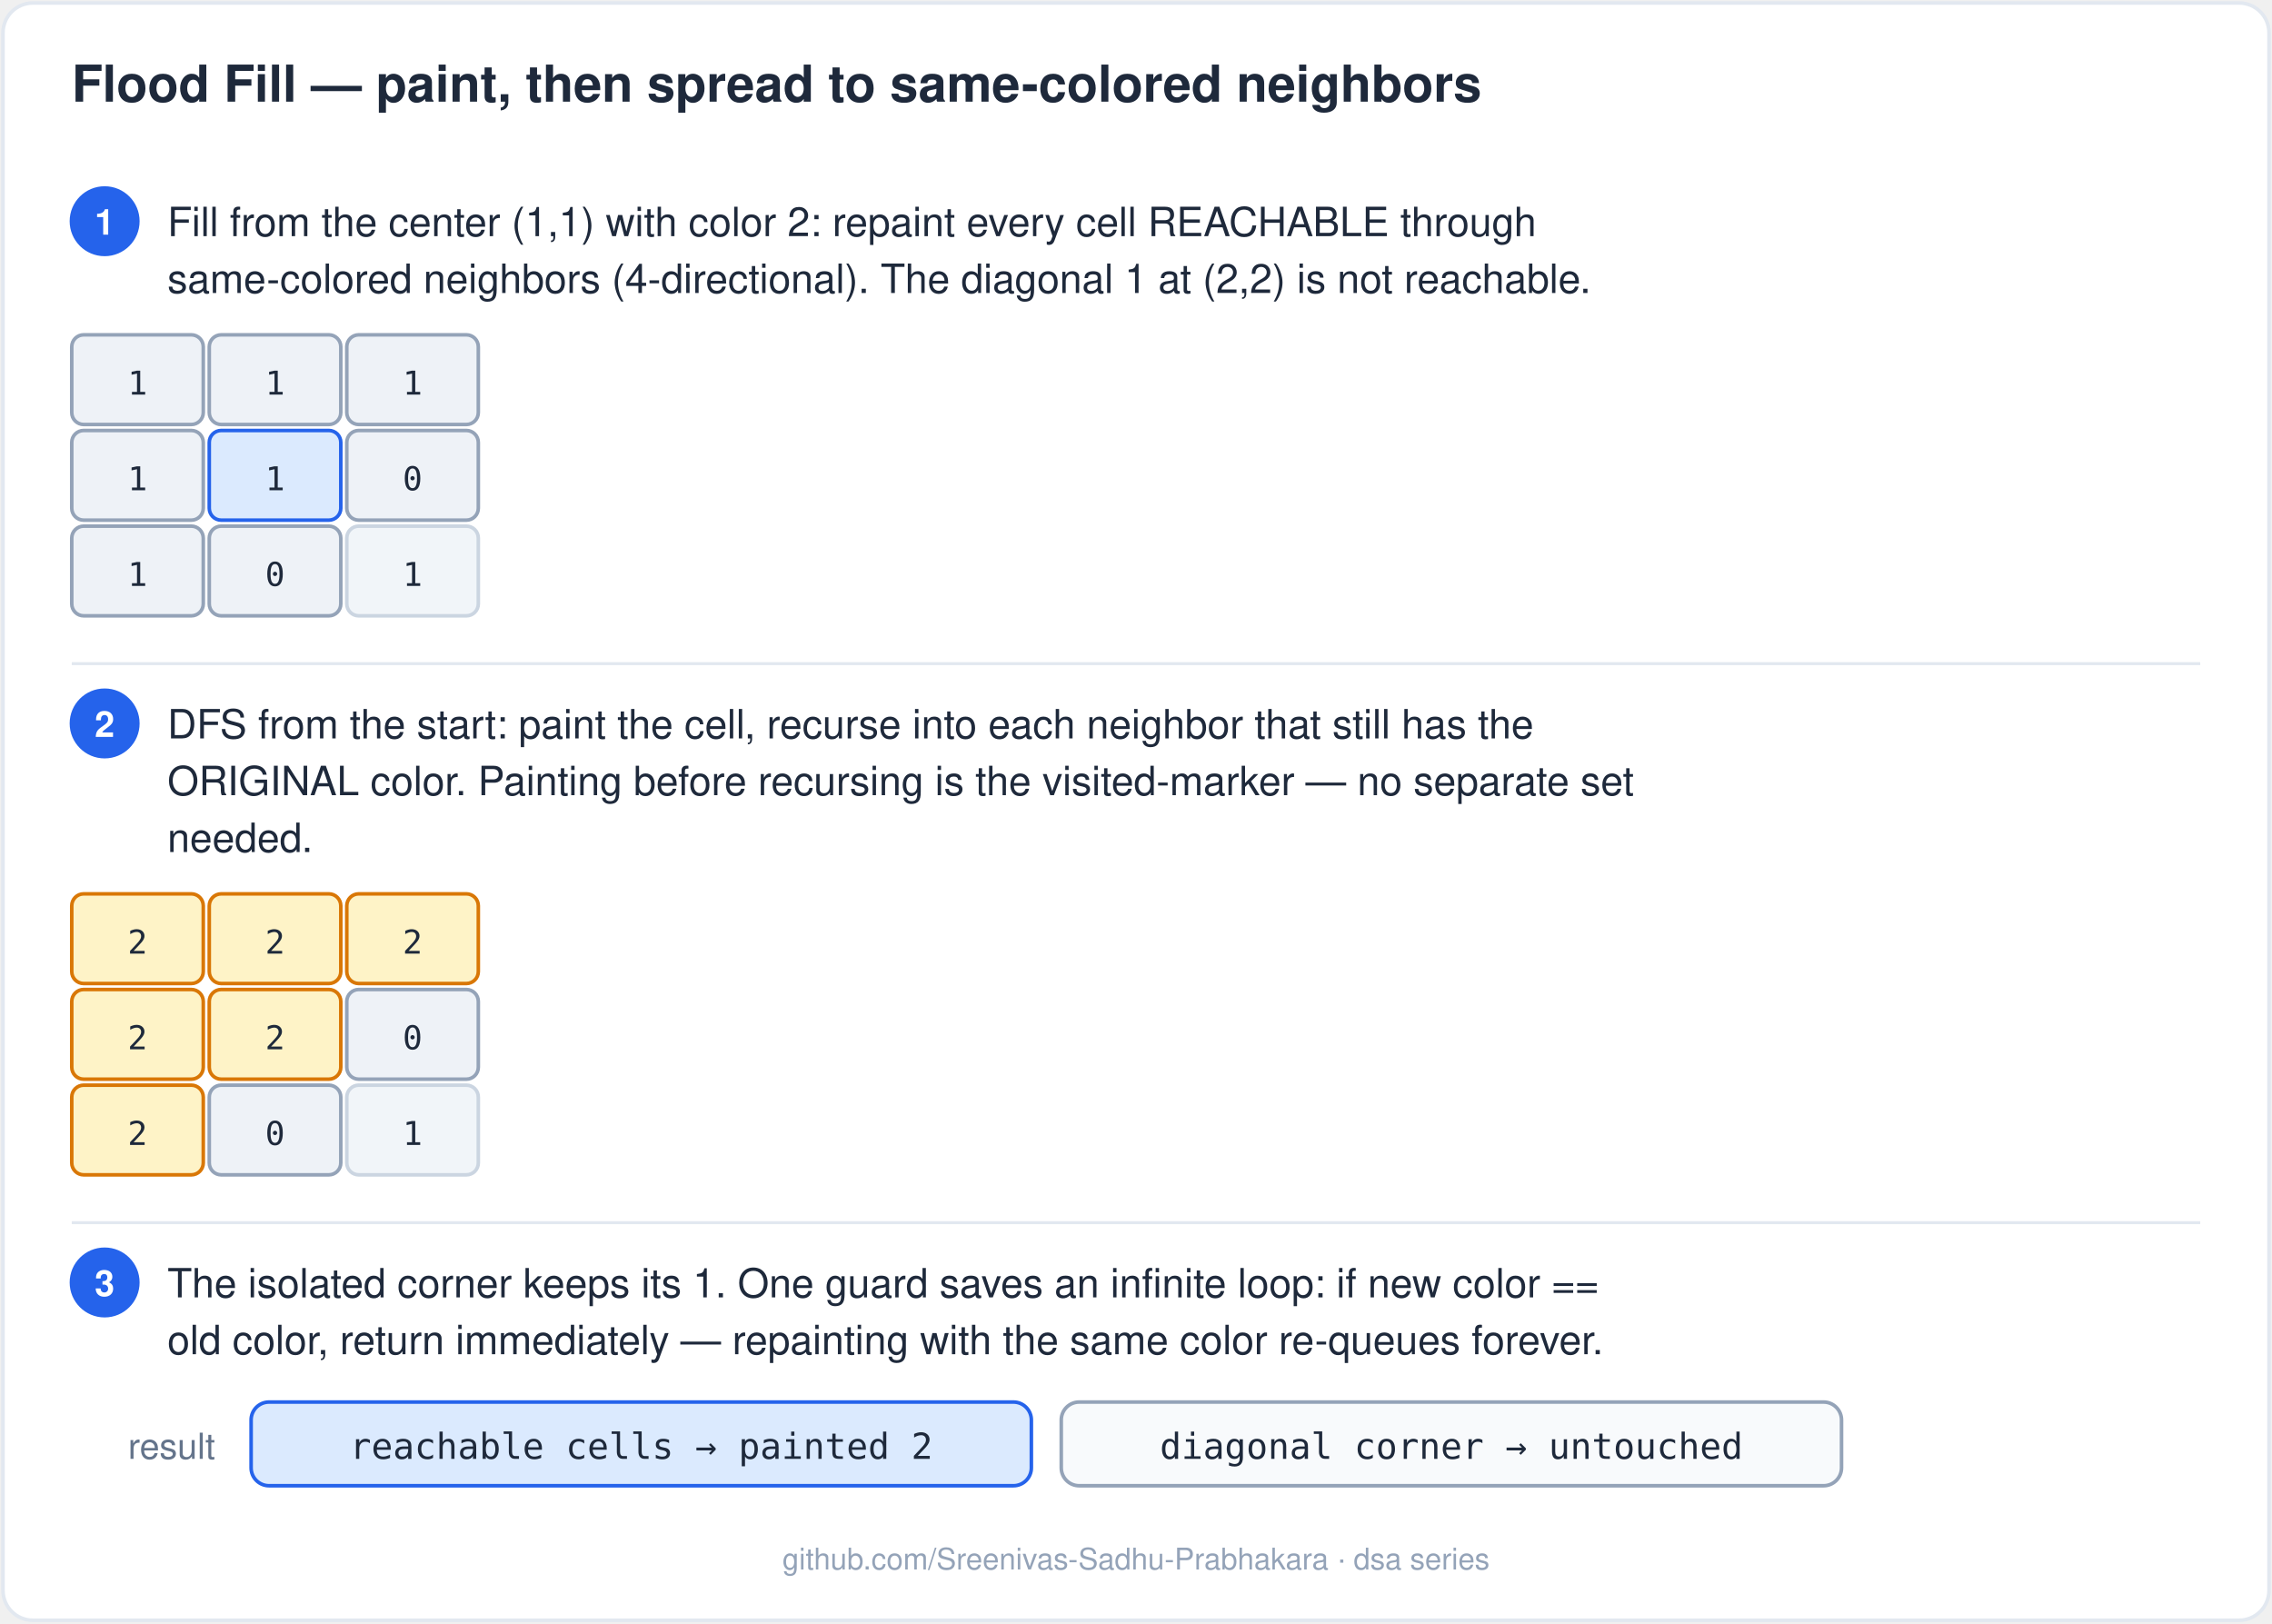
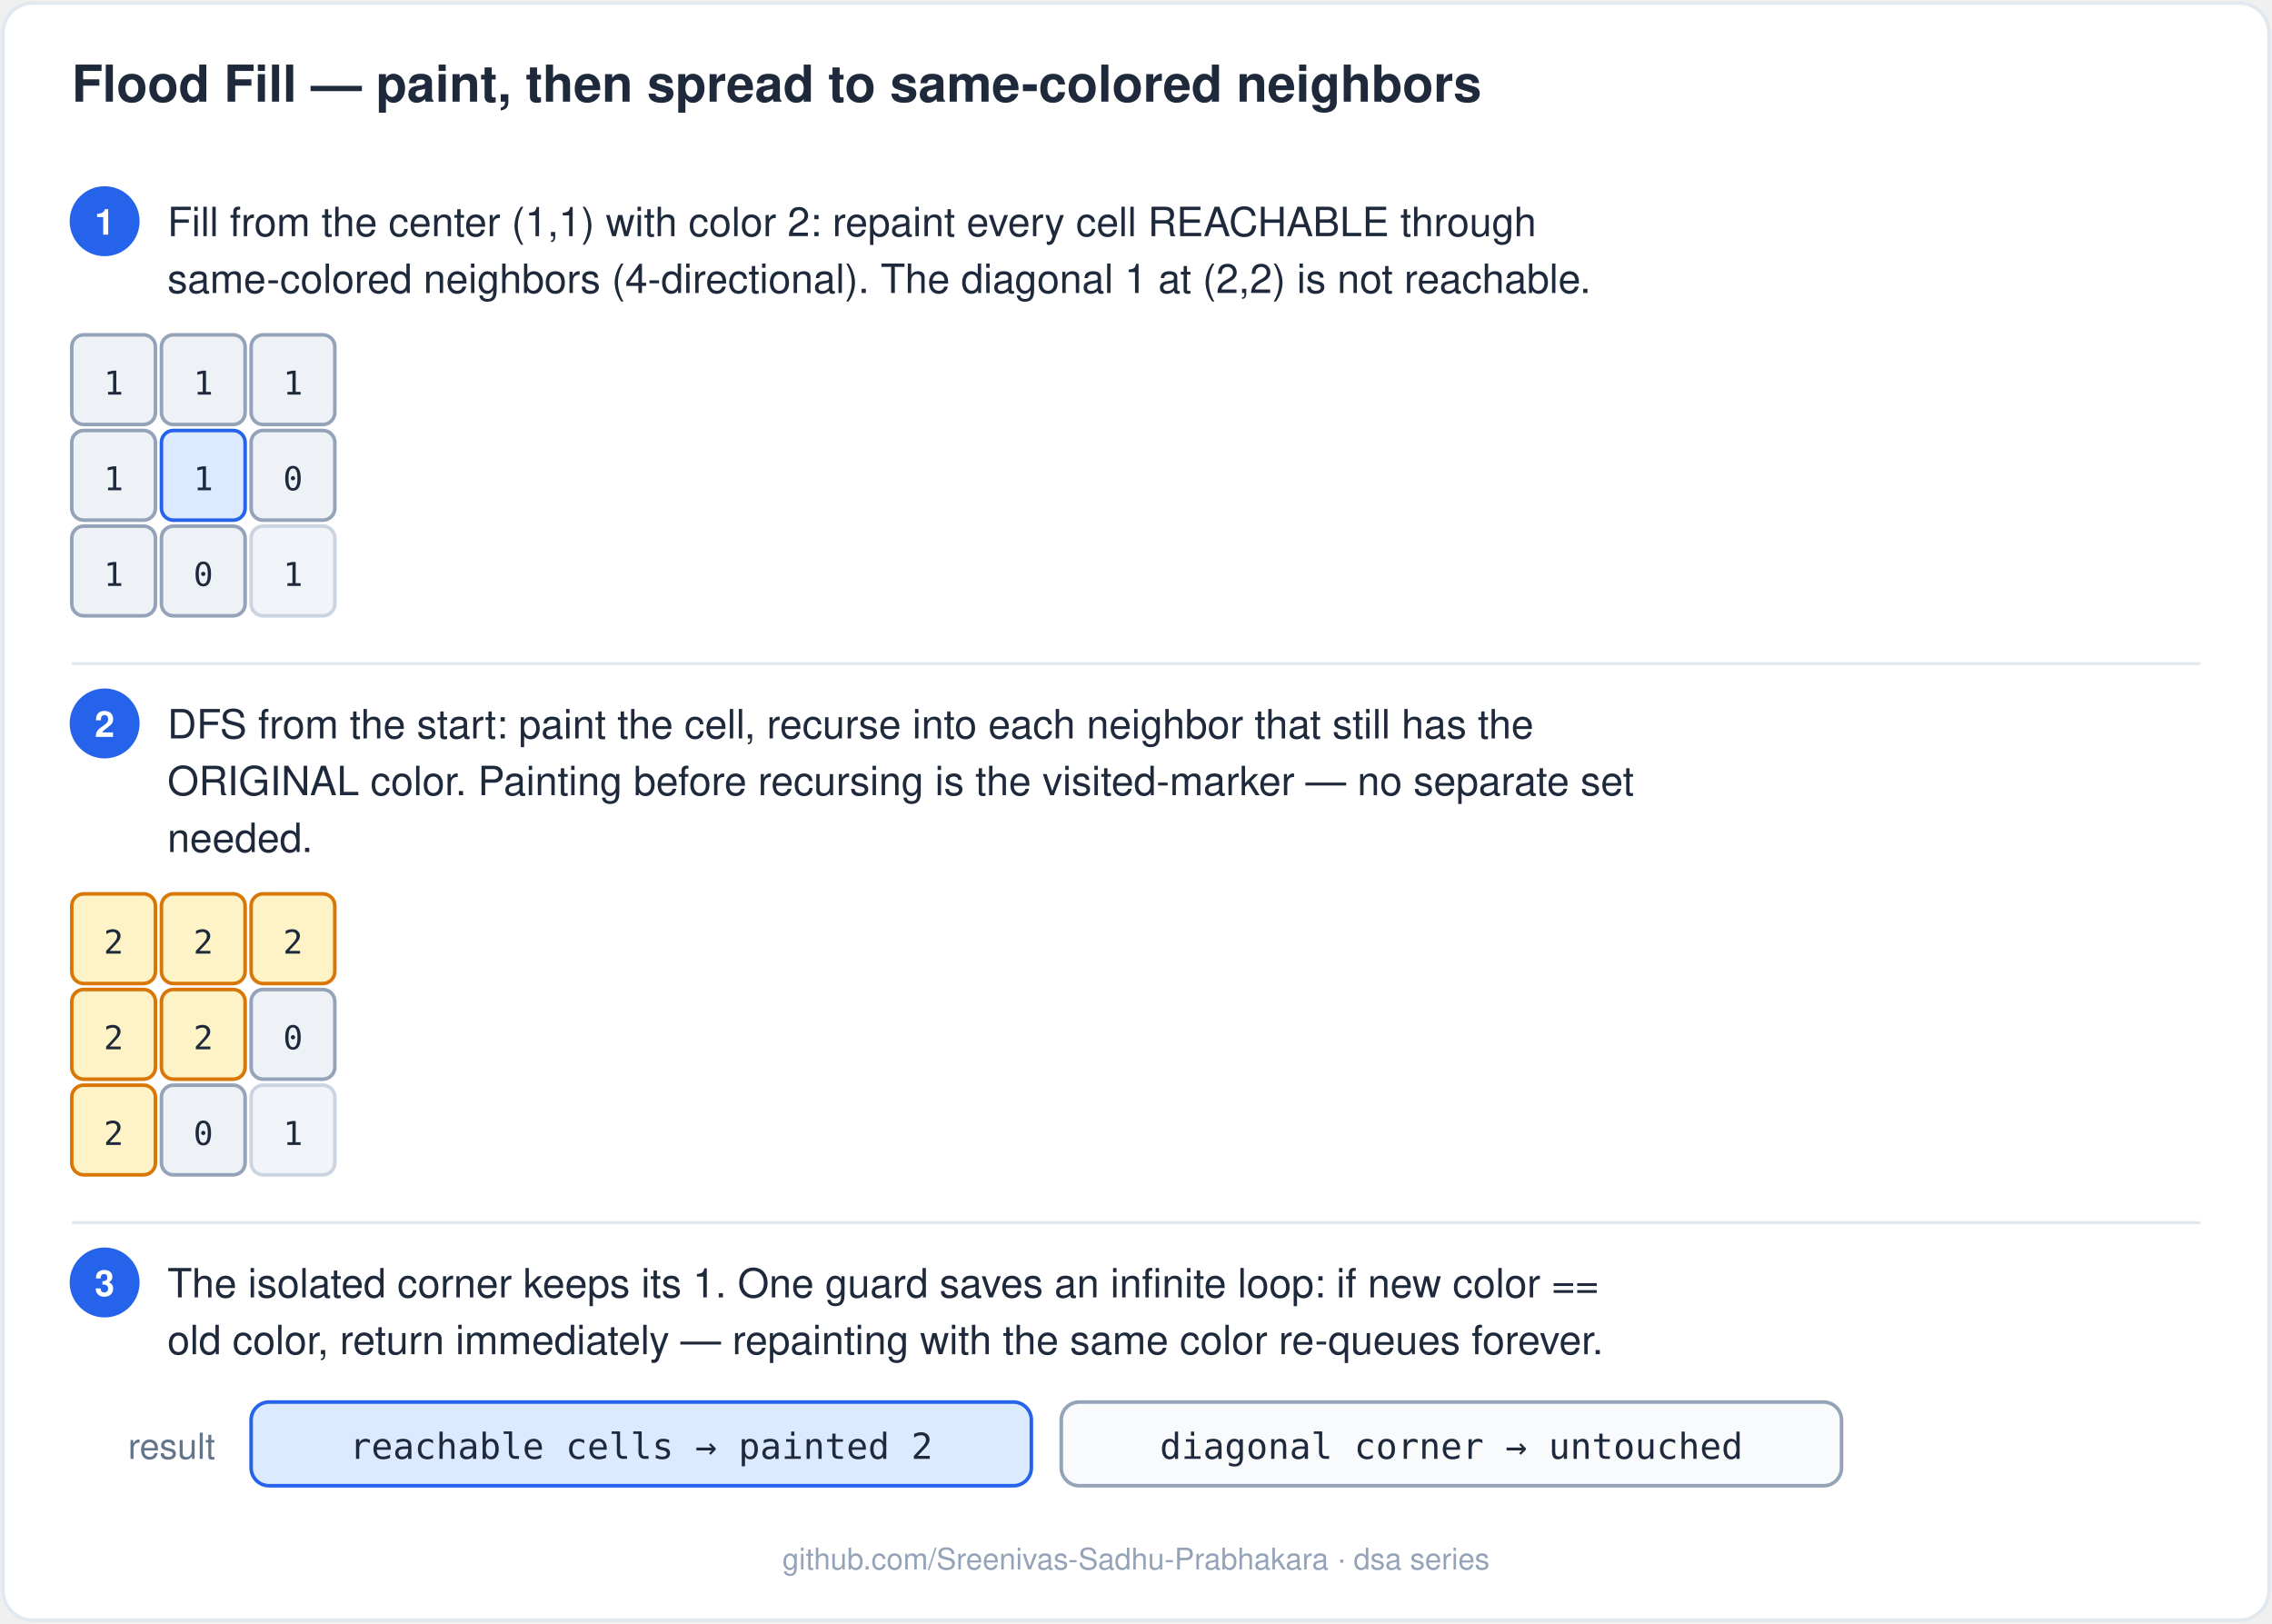
<svg xmlns="http://www.w3.org/2000/svg" width="760" height="543" viewBox="0 0 760 543" role="img" aria-label="Step-by-step visual walkthrough">
  <defs>
    <marker id="arr" markerWidth="8" markerHeight="8" refX="6" refY="3" orient="auto">
      <path d="M0,0 L7,3 L0,6 z" fill="context-stroke" />
    </marker>
  </defs>
  <rect x="1.0" y="1.0" width="758.0" height="541.0" rx="10" fill="#ffffff" stroke="#e2e8f0" stroke-width="1.2" />
  <text x="24.0" y="34.0" font-family="-apple-system,Segoe UI,Helvetica,Arial,sans-serif" font-size="17" fill="#1e293b" text-anchor="start" font-weight="600">Flood Fill — paint, then spread to same-colored neighbors</text>
  <circle cx="35.0" cy="74.0" r="11" fill="#2563eb" stroke="#2563eb" stroke-width="1.4" />
  <text x="35.0" y="78.5" font-family="-apple-system,Segoe UI,Helvetica,Arial,sans-serif" font-size="12" fill="#ffffff" text-anchor="middle" font-weight="600">1</text>
  <text x="56.0" y="79.0" font-family="-apple-system,Segoe UI,Helvetica,Arial,sans-serif" font-size="13.5" fill="#1e293b" text-anchor="start">Fill from the center (1,1) with color 2: repaint every cell REACHABLE through</text>
  <text x="56.0" y="98.0" font-family="-apple-system,Segoe UI,Helvetica,Arial,sans-serif" font-size="13.5" fill="#1e293b" text-anchor="start">same-colored neighbors (4-directional). The diagonal 1 at (2,2) is not reachable.</text>
-   <rect x="24.0" y="112.0" width="44.0" height="30.0" rx="4" fill="#eef2f7" stroke="#94a3b8" stroke-width="1.2" />
-   <text x="46.0" y="132.0" font-family="ui-monospace,Menlo,monospace" font-size="11" fill="#1e293b" text-anchor="middle">1</text>
-   <rect x="70.0" y="112.0" width="44.0" height="30.0" rx="4" fill="#eef2f7" stroke="#94a3b8" stroke-width="1.2" />
-   <text x="92.0" y="132.0" font-family="ui-monospace,Menlo,monospace" font-size="11" fill="#1e293b" text-anchor="middle">1</text>
-   <rect x="116.0" y="112.0" width="44.0" height="30.0" rx="4" fill="#eef2f7" stroke="#94a3b8" stroke-width="1.2" />
-   <text x="138.0" y="132.0" font-family="ui-monospace,Menlo,monospace" font-size="11" fill="#1e293b" text-anchor="middle">1</text>
-   <rect x="24.0" y="144.0" width="44.0" height="30.0" rx="4" fill="#eef2f7" stroke="#94a3b8" stroke-width="1.2" />
-   <text x="46.0" y="164.0" font-family="ui-monospace,Menlo,monospace" font-size="11" fill="#1e293b" text-anchor="middle">1</text>
-   <rect x="70.0" y="144.0" width="44.0" height="30.0" rx="4" fill="#dbeafe" stroke="#2563eb" stroke-width="1.2" />
-   <text x="92.0" y="164.0" font-family="ui-monospace,Menlo,monospace" font-size="11" fill="#1e293b" text-anchor="middle">1</text>
-   <rect x="116.0" y="144.0" width="44.0" height="30.0" rx="4" fill="#eef2f7" stroke="#94a3b8" stroke-width="1.2" />
-   <text x="138.0" y="164.0" font-family="ui-monospace,Menlo,monospace" font-size="11" fill="#1e293b" text-anchor="middle">0</text>
-   <rect x="24.0" y="176.0" width="44.0" height="30.0" rx="4" fill="#eef2f7" stroke="#94a3b8" stroke-width="1.2" />
-   <text x="46.0" y="196.0" font-family="ui-monospace,Menlo,monospace" font-size="11" fill="#1e293b" text-anchor="middle">1</text>
-   <rect x="70.0" y="176.0" width="44.0" height="30.0" rx="4" fill="#eef2f7" stroke="#94a3b8" stroke-width="1.2" />
-   <text x="92.0" y="196.0" font-family="ui-monospace,Menlo,monospace" font-size="11" fill="#1e293b" text-anchor="middle">0</text>
-   <rect x="116.0" y="176.0" width="44.0" height="30.0" rx="4" fill="#f1f5f9" stroke="#cbd5e1" stroke-width="1.2" />
-   <text x="138.0" y="196.0" font-family="ui-monospace,Menlo,monospace" font-size="11" fill="#1e293b" text-anchor="middle">1</text>
+   <rect x="24.0" y="112.0" width="28.0" height="30.0" rx="4" fill="#eef2f7" stroke="#94a3b8" stroke-width="1.2" />
+   <text x="38.0" y="132.0" font-family="ui-monospace,Menlo,monospace" font-size="11" fill="#1e293b" text-anchor="middle">1</text>
+   <rect x="54.0" y="112.0" width="28.0" height="30.0" rx="4" fill="#eef2f7" stroke="#94a3b8" stroke-width="1.2" />
+   <text x="68.0" y="132.0" font-family="ui-monospace,Menlo,monospace" font-size="11" fill="#1e293b" text-anchor="middle">1</text>
+   <rect x="84.0" y="112.0" width="28.0" height="30.0" rx="4" fill="#eef2f7" stroke="#94a3b8" stroke-width="1.2" />
+   <text x="98.0" y="132.0" font-family="ui-monospace,Menlo,monospace" font-size="11" fill="#1e293b" text-anchor="middle">1</text>
+   <rect x="24.0" y="144.0" width="28.0" height="30.0" rx="4" fill="#eef2f7" stroke="#94a3b8" stroke-width="1.2" />
+   <text x="38.0" y="164.0" font-family="ui-monospace,Menlo,monospace" font-size="11" fill="#1e293b" text-anchor="middle">1</text>
+   <rect x="54.0" y="144.0" width="28.0" height="30.0" rx="4" fill="#dbeafe" stroke="#2563eb" stroke-width="1.2" />
+   <text x="68.0" y="164.0" font-family="ui-monospace,Menlo,monospace" font-size="11" fill="#1e293b" text-anchor="middle">1</text>
+   <rect x="84.0" y="144.0" width="28.0" height="30.0" rx="4" fill="#eef2f7" stroke="#94a3b8" stroke-width="1.2" />
+   <text x="98.0" y="164.0" font-family="ui-monospace,Menlo,monospace" font-size="11" fill="#1e293b" text-anchor="middle">0</text>
+   <rect x="24.0" y="176.0" width="28.0" height="30.0" rx="4" fill="#eef2f7" stroke="#94a3b8" stroke-width="1.2" />
+   <text x="38.0" y="196.0" font-family="ui-monospace,Menlo,monospace" font-size="11" fill="#1e293b" text-anchor="middle">1</text>
+   <rect x="54.0" y="176.0" width="28.0" height="30.0" rx="4" fill="#eef2f7" stroke="#94a3b8" stroke-width="1.2" />
+   <text x="68.0" y="196.0" font-family="ui-monospace,Menlo,monospace" font-size="11" fill="#1e293b" text-anchor="middle">0</text>
+   <rect x="84.0" y="176.0" width="28.0" height="30.0" rx="4" fill="#f1f5f9" stroke="#cbd5e1" stroke-width="1.2" />
+   <text x="98.0" y="196.0" font-family="ui-monospace,Menlo,monospace" font-size="11" fill="#1e293b" text-anchor="middle">1</text>
  <line x1="24.0" y1="222.0" x2="736.0" y2="222.0" stroke="#e2e8f0" stroke-width="1" />
  <circle cx="35.0" cy="242.0" r="11" fill="#2563eb" stroke="#2563eb" stroke-width="1.4" />
  <text x="35.0" y="246.5" font-family="-apple-system,Segoe UI,Helvetica,Arial,sans-serif" font-size="12" fill="#ffffff" text-anchor="middle" font-weight="600">2</text>
  <text x="56.0" y="247.0" font-family="-apple-system,Segoe UI,Helvetica,Arial,sans-serif" font-size="13.5" fill="#1e293b" text-anchor="start">DFS from the start: paint the cell, recurse into each neighbor that still has the</text>
  <text x="56.0" y="266.0" font-family="-apple-system,Segoe UI,Helvetica,Arial,sans-serif" font-size="13.5" fill="#1e293b" text-anchor="start">ORIGINAL color. Painting before recursing is the visited-marker — no separate set</text>
  <text x="56.0" y="285.0" font-family="-apple-system,Segoe UI,Helvetica,Arial,sans-serif" font-size="13.5" fill="#1e293b" text-anchor="start">needed.</text>
-   <rect x="24.0" y="299.0" width="44.0" height="30.0" rx="4" fill="#fef3c7" stroke="#d97706" stroke-width="1.2" />
-   <text x="46.0" y="319.0" font-family="ui-monospace,Menlo,monospace" font-size="11" fill="#1e293b" text-anchor="middle">2</text>
-   <rect x="70.0" y="299.0" width="44.0" height="30.0" rx="4" fill="#fef3c7" stroke="#d97706" stroke-width="1.2" />
-   <text x="92.0" y="319.0" font-family="ui-monospace,Menlo,monospace" font-size="11" fill="#1e293b" text-anchor="middle">2</text>
-   <rect x="116.0" y="299.0" width="44.0" height="30.0" rx="4" fill="#fef3c7" stroke="#d97706" stroke-width="1.2" />
-   <text x="138.0" y="319.0" font-family="ui-monospace,Menlo,monospace" font-size="11" fill="#1e293b" text-anchor="middle">2</text>
-   <rect x="24.0" y="331.0" width="44.0" height="30.0" rx="4" fill="#fef3c7" stroke="#d97706" stroke-width="1.2" />
-   <text x="46.0" y="351.0" font-family="ui-monospace,Menlo,monospace" font-size="11" fill="#1e293b" text-anchor="middle">2</text>
-   <rect x="70.0" y="331.0" width="44.0" height="30.0" rx="4" fill="#fef3c7" stroke="#d97706" stroke-width="1.2" />
-   <text x="92.0" y="351.0" font-family="ui-monospace,Menlo,monospace" font-size="11" fill="#1e293b" text-anchor="middle">2</text>
-   <rect x="116.0" y="331.0" width="44.0" height="30.0" rx="4" fill="#eef2f7" stroke="#94a3b8" stroke-width="1.2" />
-   <text x="138.0" y="351.0" font-family="ui-monospace,Menlo,monospace" font-size="11" fill="#1e293b" text-anchor="middle">0</text>
-   <rect x="24.0" y="363.0" width="44.0" height="30.0" rx="4" fill="#fef3c7" stroke="#d97706" stroke-width="1.2" />
-   <text x="46.0" y="383.0" font-family="ui-monospace,Menlo,monospace" font-size="11" fill="#1e293b" text-anchor="middle">2</text>
-   <rect x="70.0" y="363.0" width="44.0" height="30.0" rx="4" fill="#eef2f7" stroke="#94a3b8" stroke-width="1.2" />
-   <text x="92.0" y="383.0" font-family="ui-monospace,Menlo,monospace" font-size="11" fill="#1e293b" text-anchor="middle">0</text>
-   <rect x="116.0" y="363.0" width="44.0" height="30.0" rx="4" fill="#f1f5f9" stroke="#cbd5e1" stroke-width="1.2" />
-   <text x="138.0" y="383.0" font-family="ui-monospace,Menlo,monospace" font-size="11" fill="#1e293b" text-anchor="middle">1</text>
+   <rect x="24.0" y="299.0" width="28.0" height="30.0" rx="4" fill="#fef3c7" stroke="#d97706" stroke-width="1.2" />
+   <text x="38.0" y="319.0" font-family="ui-monospace,Menlo,monospace" font-size="11" fill="#1e293b" text-anchor="middle">2</text>
+   <rect x="54.0" y="299.0" width="28.0" height="30.0" rx="4" fill="#fef3c7" stroke="#d97706" stroke-width="1.2" />
+   <text x="68.0" y="319.0" font-family="ui-monospace,Menlo,monospace" font-size="11" fill="#1e293b" text-anchor="middle">2</text>
+   <rect x="84.0" y="299.0" width="28.0" height="30.0" rx="4" fill="#fef3c7" stroke="#d97706" stroke-width="1.2" />
+   <text x="98.0" y="319.0" font-family="ui-monospace,Menlo,monospace" font-size="11" fill="#1e293b" text-anchor="middle">2</text>
+   <rect x="24.0" y="331.0" width="28.0" height="30.0" rx="4" fill="#fef3c7" stroke="#d97706" stroke-width="1.2" />
+   <text x="38.0" y="351.0" font-family="ui-monospace,Menlo,monospace" font-size="11" fill="#1e293b" text-anchor="middle">2</text>
+   <rect x="54.0" y="331.0" width="28.0" height="30.0" rx="4" fill="#fef3c7" stroke="#d97706" stroke-width="1.2" />
+   <text x="68.0" y="351.0" font-family="ui-monospace,Menlo,monospace" font-size="11" fill="#1e293b" text-anchor="middle">2</text>
+   <rect x="84.0" y="331.0" width="28.0" height="30.0" rx="4" fill="#eef2f7" stroke="#94a3b8" stroke-width="1.2" />
+   <text x="98.0" y="351.0" font-family="ui-monospace,Menlo,monospace" font-size="11" fill="#1e293b" text-anchor="middle">0</text>
+   <rect x="24.0" y="363.0" width="28.0" height="30.0" rx="4" fill="#fef3c7" stroke="#d97706" stroke-width="1.2" />
+   <text x="38.0" y="383.0" font-family="ui-monospace,Menlo,monospace" font-size="11" fill="#1e293b" text-anchor="middle">2</text>
+   <rect x="54.0" y="363.0" width="28.0" height="30.0" rx="4" fill="#eef2f7" stroke="#94a3b8" stroke-width="1.2" />
+   <text x="68.0" y="383.0" font-family="ui-monospace,Menlo,monospace" font-size="11" fill="#1e293b" text-anchor="middle">0</text>
+   <rect x="84.0" y="363.0" width="28.0" height="30.0" rx="4" fill="#f1f5f9" stroke="#cbd5e1" stroke-width="1.2" />
+   <text x="98.0" y="383.0" font-family="ui-monospace,Menlo,monospace" font-size="11" fill="#1e293b" text-anchor="middle">1</text>
  <line x1="24.0" y1="409.0" x2="736.0" y2="409.0" stroke="#e2e8f0" stroke-width="1" />
  <circle cx="35.0" cy="429.0" r="11" fill="#2563eb" stroke="#2563eb" stroke-width="1.4" />
  <text x="35.0" y="433.5" font-family="-apple-system,Segoe UI,Helvetica,Arial,sans-serif" font-size="12" fill="#ffffff" text-anchor="middle" font-weight="600">3</text>
  <text x="56.0" y="434.0" font-family="-apple-system,Segoe UI,Helvetica,Arial,sans-serif" font-size="13.5" fill="#1e293b" text-anchor="start">The isolated corner keeps its 1. One guard saves an infinite loop: if new color ==</text>
  <text x="56.0" y="453.0" font-family="-apple-system,Segoe UI,Helvetica,Arial,sans-serif" font-size="13.5" fill="#1e293b" text-anchor="start">old color, return immediately — repainting with the same color re-queues forever.</text>
  <text x="72.0" y="488.0" font-family="-apple-system,Segoe UI,Helvetica,Arial,sans-serif" font-size="12" fill="#64748b" text-anchor="end">result</text>
  <rect x="84.0" y="469.0" width="261.0" height="28.0" rx="6" fill="#dbeafe" stroke="#2563eb" stroke-width="1.2" />
  <text x="214.5" y="488.0" font-family="ui-monospace,Menlo,monospace" font-size="12" fill="#1e293b" text-anchor="middle">reachable cells → painted 2</text>
  <rect x="355.0" y="469.0" width="261.0" height="28.0" rx="6" fill="#f8fafc" stroke="#94a3b8" stroke-width="1.2" />
  <text x="485.5" y="488.0" font-family="ui-monospace,Menlo,monospace" font-size="12" fill="#1e293b" text-anchor="middle">diagonal corner → untouched</text>
  <text x="380.0" y="525.0" font-family="-apple-system,Segoe UI,Helvetica,Arial,sans-serif" font-size="10" fill="#94a3b8" text-anchor="middle">github.com/Sreenivas-Sadhu-Prabhakara · dsa series</text>
</svg>
